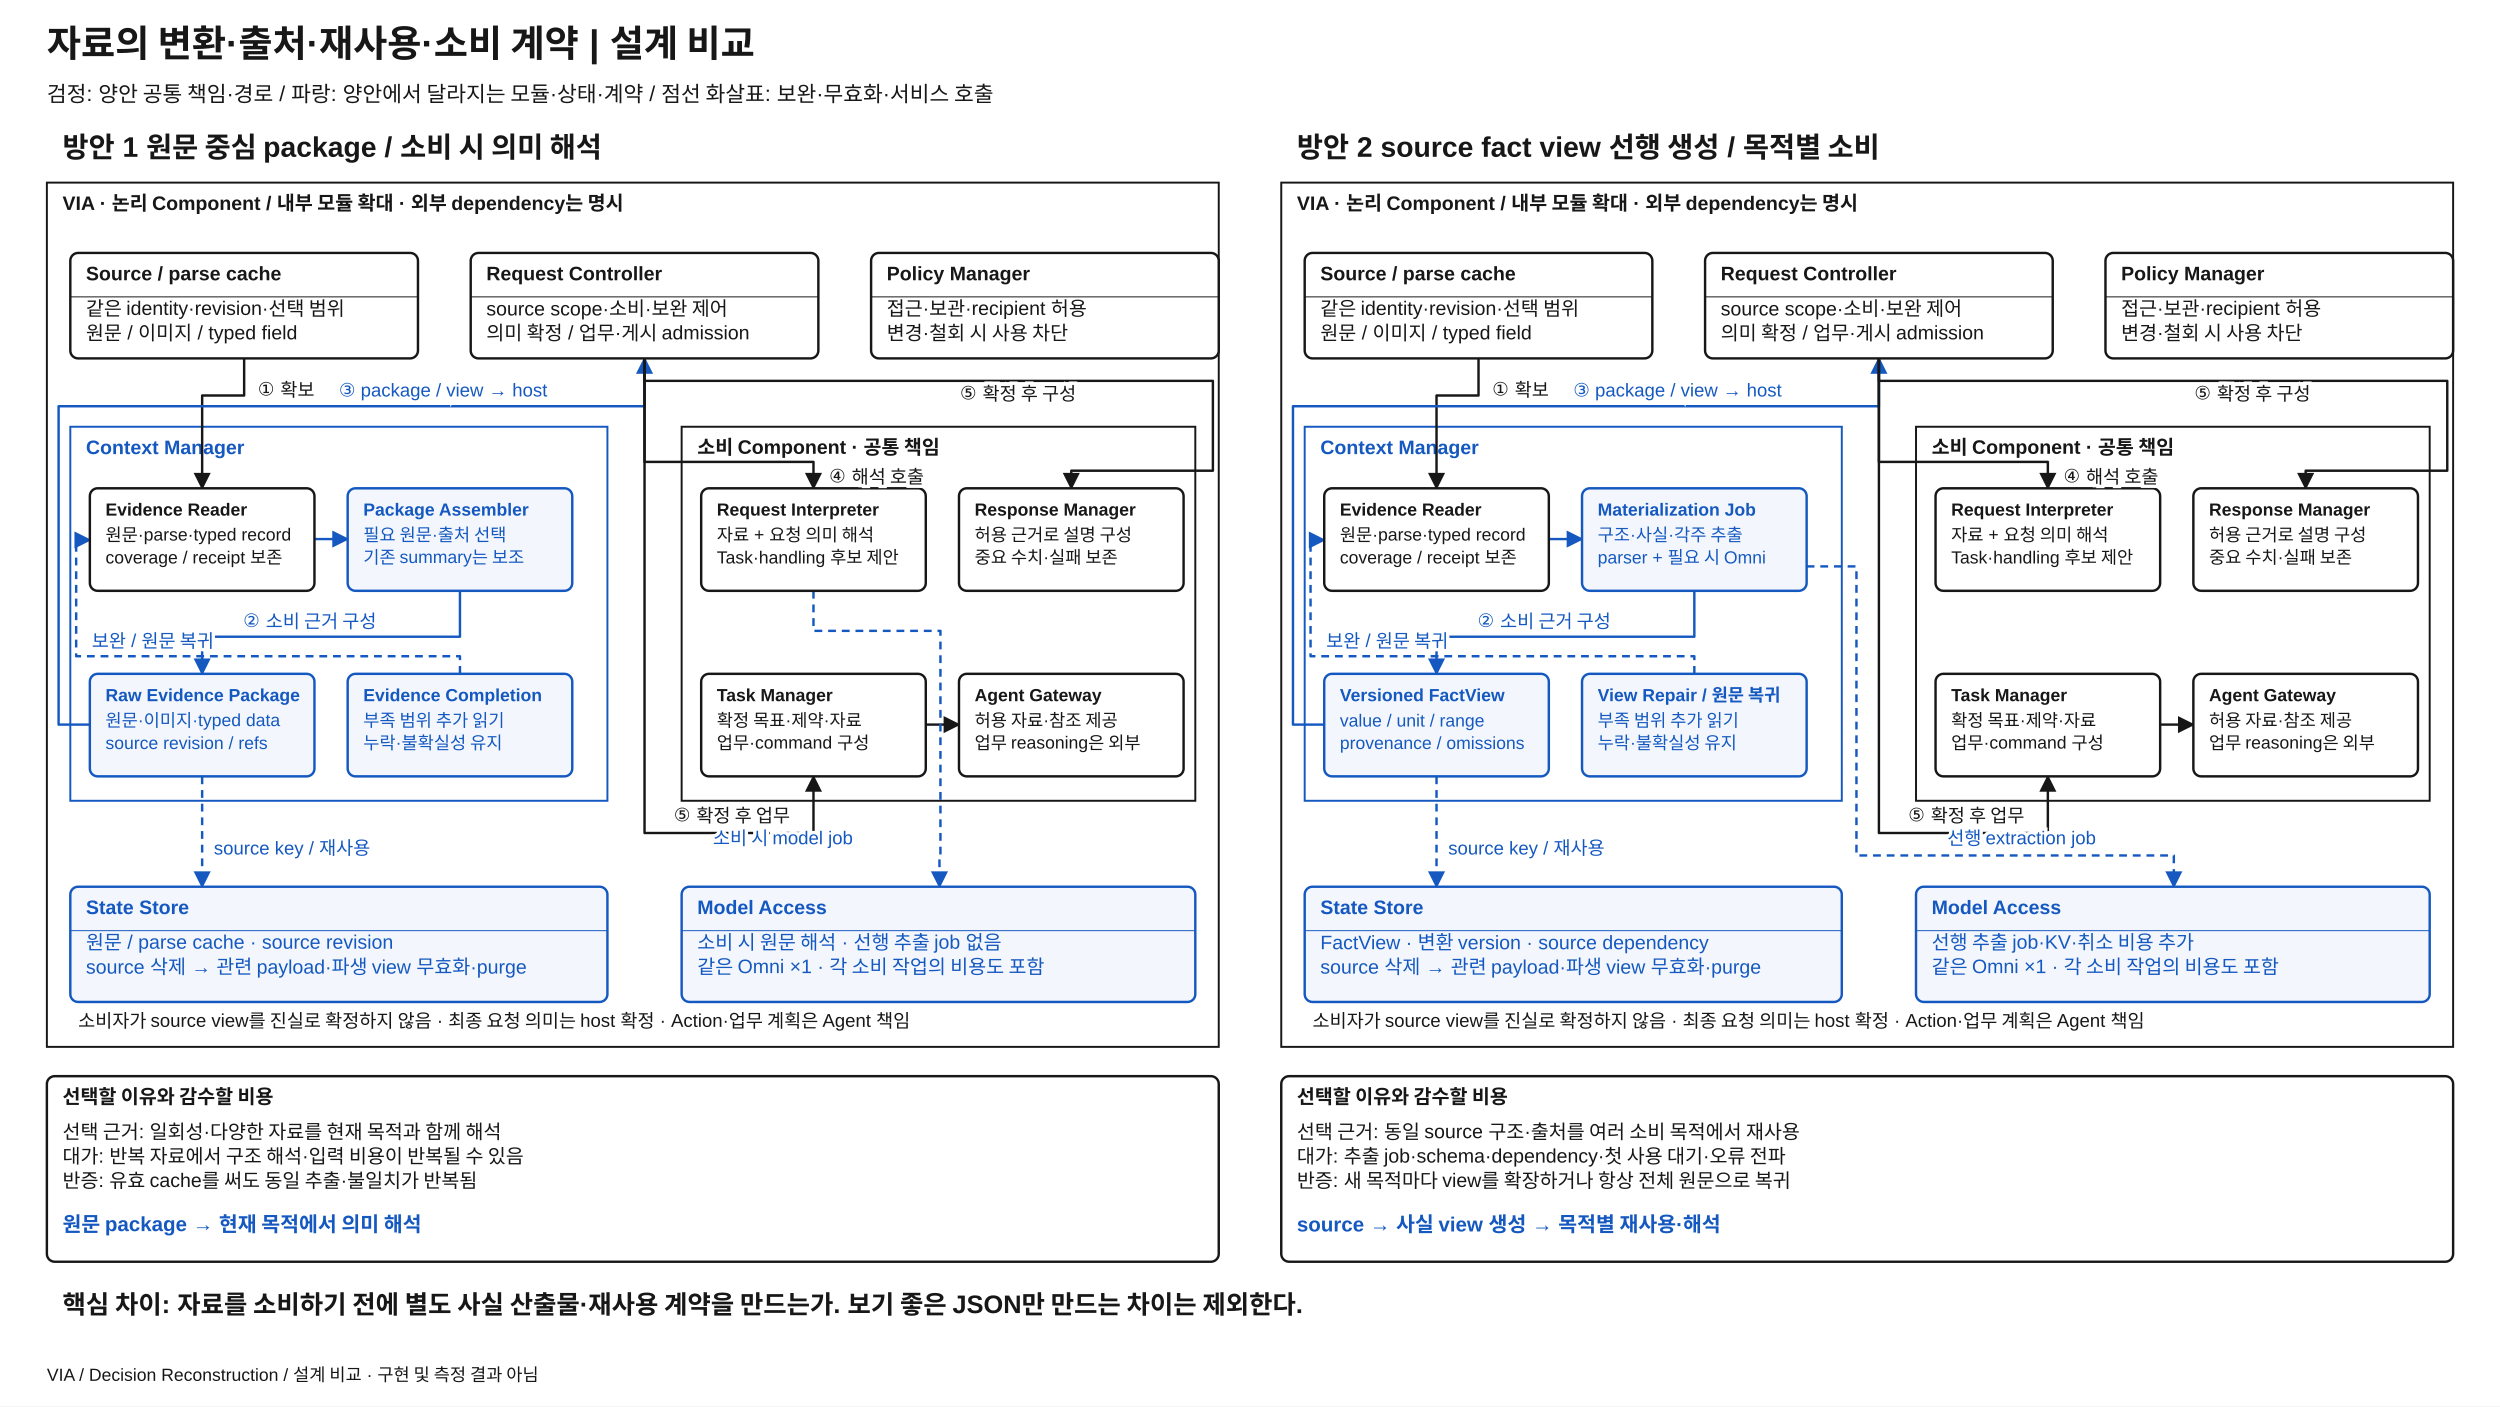
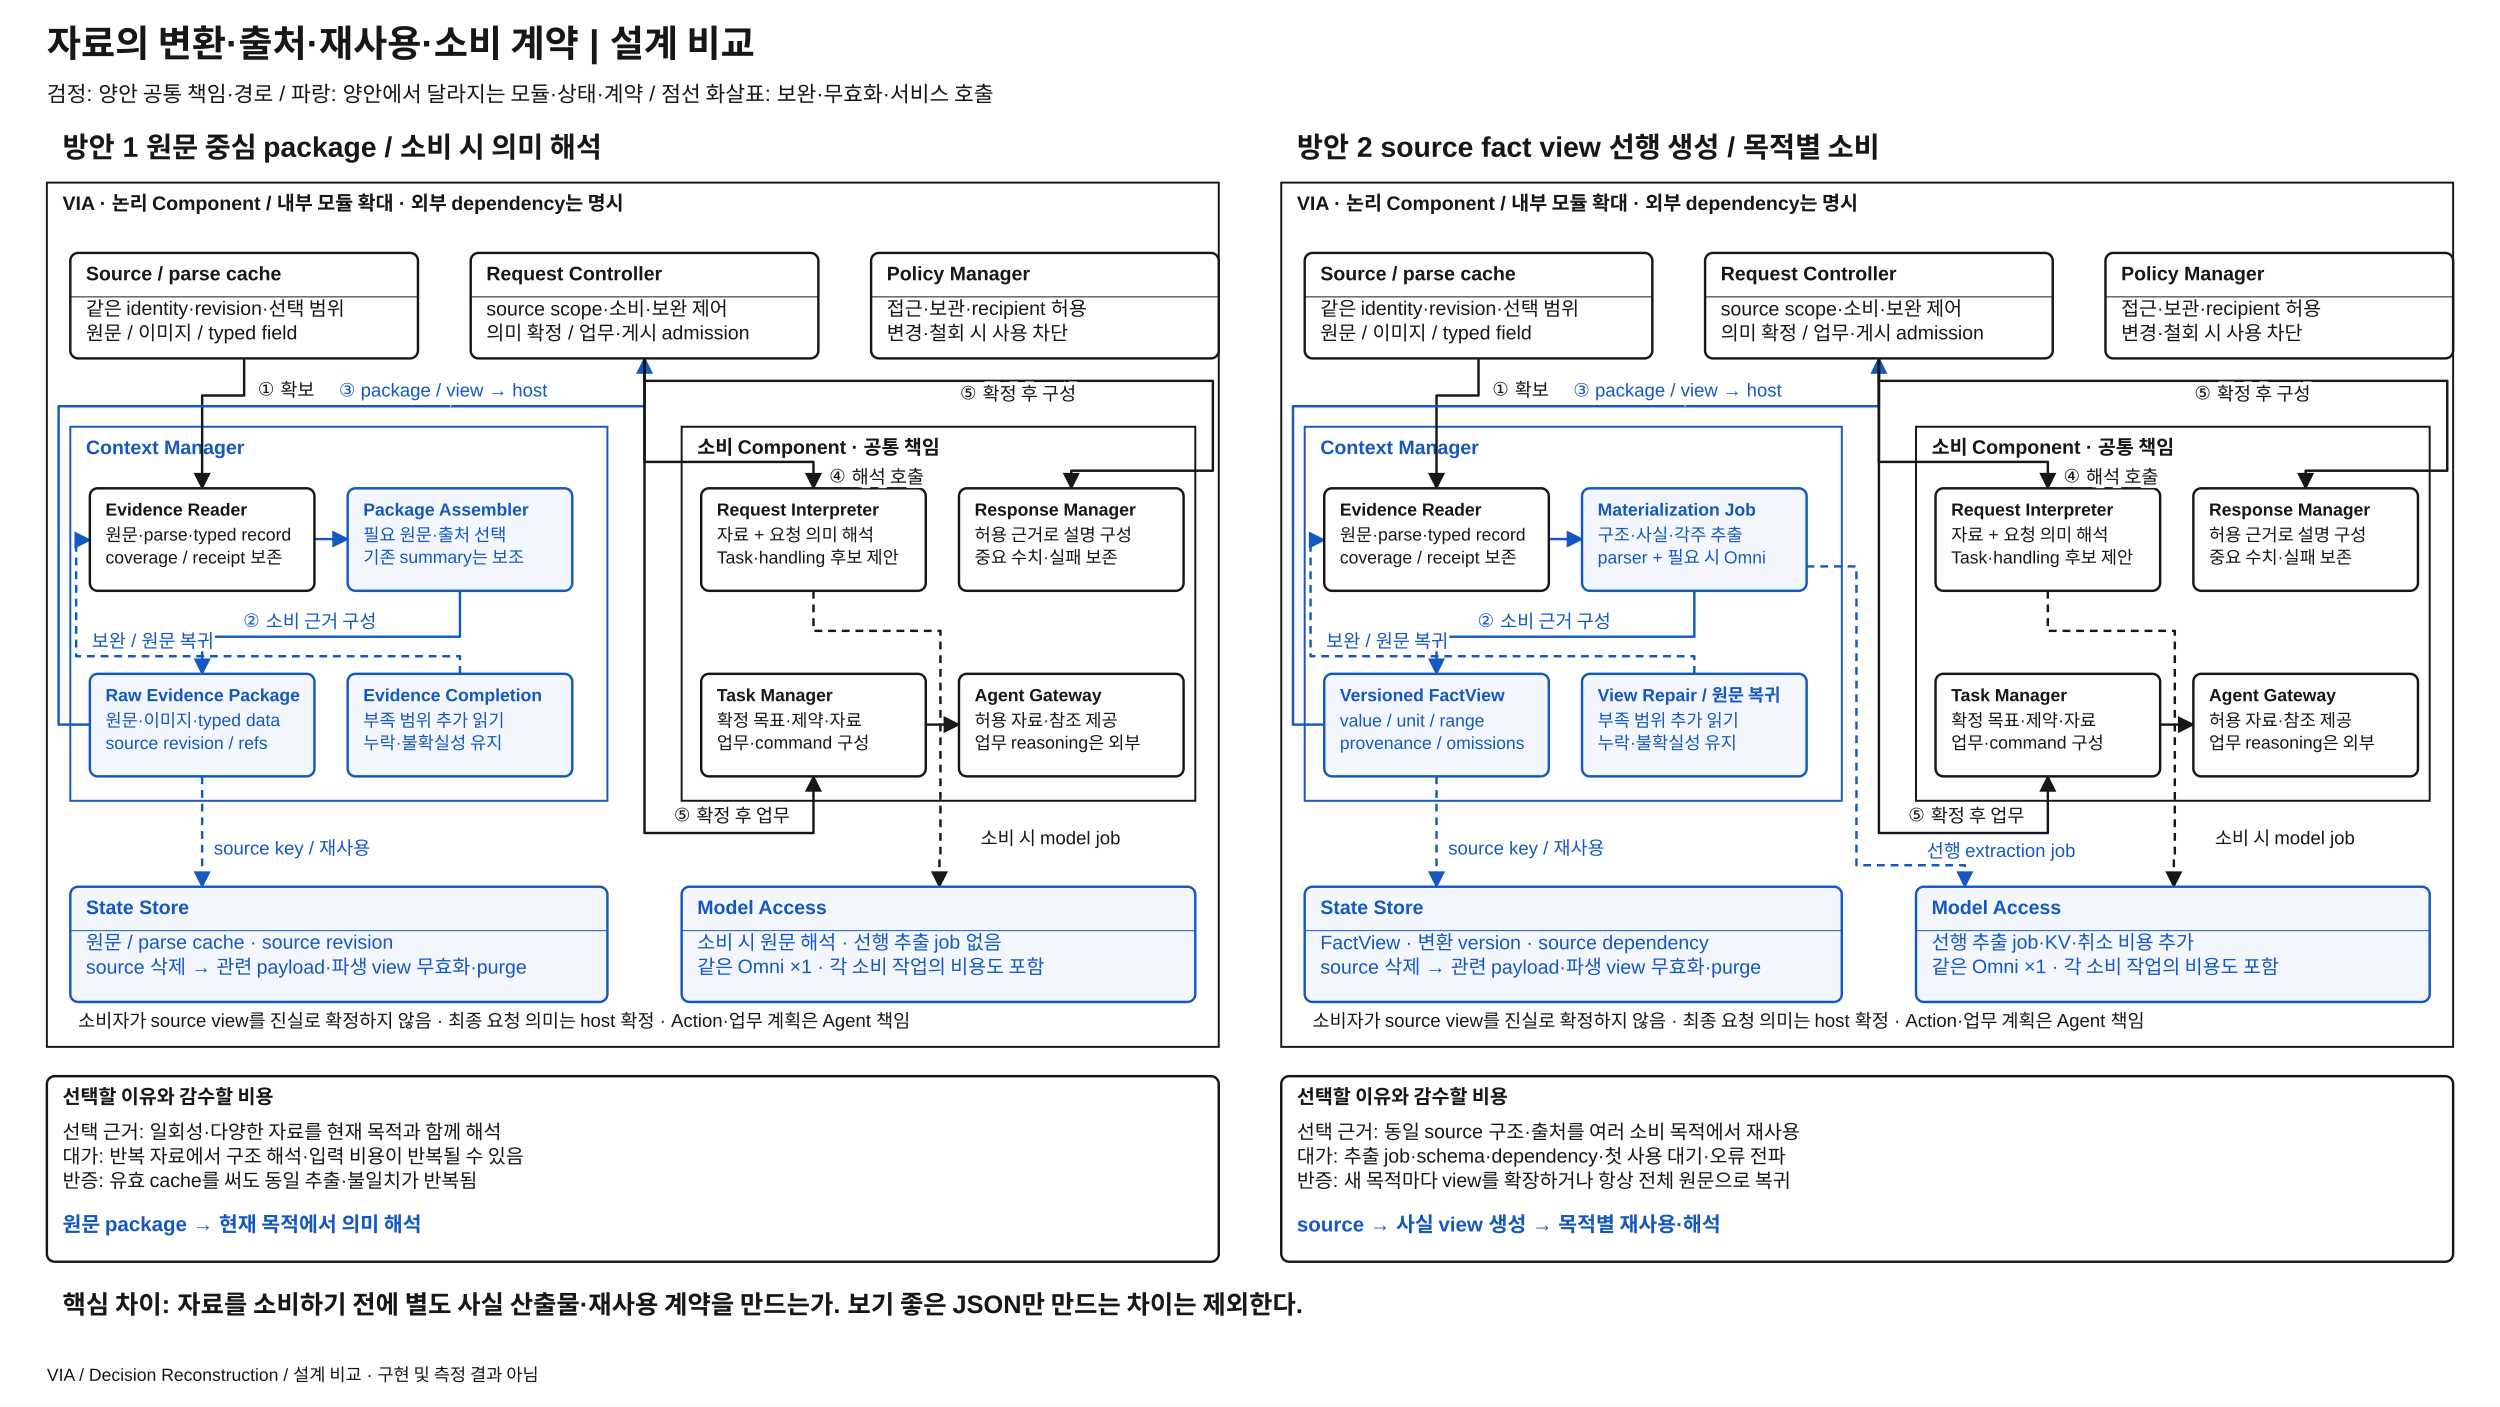
<svg xmlns="http://www.w3.org/2000/svg" width="2560" height="1440" viewBox="0 0 2560 1440" role="img" aria-labelledby="title desc">
  <defs>
    <marker id="k" viewBox="0 0 10 10" refX="9" refY="5" markerWidth="7" markerHeight="7" orient="auto">
      <path d="M0 0L10 5L0 10Z" fill="#171717" />
    </marker>
    <marker id="b" viewBox="0 0 10 10" refX="9" refY="5" markerWidth="7" markerHeight="7" orient="auto">
      <path d="M0 0L10 5L0 10Z" fill="#1458C0" />
    </marker>
  </defs>
  <rect width="2560" height="1440" fill="white" />
  <g font-family="Arial, Apple SD Gothic Neo, Malgun Gothic, sans-serif">
    <g id="a-boundary">
      <rect x="48" y="187" width="1200" height="885" rx="0" fill="#FFFFFF" stroke="#171717" stroke-width="2" />
      <text x="64" y="215" font-size="20" font-weight="700" fill="#171717">VIA · 논리 Component / 내부 모듈 확대 · 외부 dependency는 명시</text>
    </g>
    <g id="b-boundary">
      <rect x="1312" y="187" width="1200" height="885" rx="0" fill="#FFFFFF" stroke="#171717" stroke-width="2" />
      <text x="1328" y="215" font-size="20" font-weight="700" fill="#171717">VIA · 논리 Component / 내부 모듈 확대 · 외부 dependency는 명시</text>
    </g>
    <g id="a-left">
      <rect x="72" y="437" width="550" height="383" rx="0" fill="#FFFFFF" stroke="#1458C0" stroke-width="2" />
      <text x="88" y="465" font-size="20" font-weight="700" fill="#1458C0">Context Manager</text>
    </g>
    <g id="a-right">
      <rect x="698" y="437" width="526" height="383" rx="0" fill="#FFFFFF" stroke="#171717" stroke-width="2" />
      <text x="714" y="465" font-size="20" font-weight="700" fill="#171717">소비 Component · 공통 책임</text>
    </g>
    <g id="b-left">
      <rect x="1336" y="437" width="550" height="383" rx="0" fill="#FFFFFF" stroke="#1458C0" stroke-width="2" />
      <text x="1352" y="465" font-size="20" font-weight="700" fill="#1458C0">Context Manager</text>
    </g>
    <g id="b-right">
      <rect x="1962" y="437" width="526" height="383" rx="0" fill="#FFFFFF" stroke="#171717" stroke-width="2" />
      <text x="1978" y="465" font-size="20" font-weight="700" fill="#171717">소비 Component · 공통 책임</text>
    </g>
    <polyline id="a-edge-source" points="250,367 250,405 207,405 207,500" fill="none" stroke="#171717" stroke-width="2.5" stroke-linejoin="round" marker-end="url(#k)" />
    <polyline id="a-edge-transform" points="322,552 356,552" fill="none" stroke="#1458C0" stroke-width="2.5" stroke-linejoin="round" marker-end="url(#b)" />
    <polyline id="a-edge-view" points="471,605 471,652 207,652 207,690" fill="none" stroke="#1458C0" stroke-width="2.5" stroke-linejoin="round" marker-end="url(#b)" />
    <polyline id="a-edge-storage" points="207,795 207,908" fill="none" stroke="#1458C0" stroke-width="2.5" stroke-linejoin="round" marker-end="url(#b)" stroke-dasharray="8 6" />
    <polyline id="a-edge-host" points="92,742 60,742 60,416 660,416 660,367" fill="none" stroke="#1458C0" stroke-width="2.5" stroke-linejoin="round" marker-end="url(#b)" />
    <polyline id="a-edge-interpret" points="660,367 660,473 833,473 833,500" fill="none" stroke="#171717" stroke-width="2.5" stroke-linejoin="round" marker-end="url(#k)" />
    <polyline id="a-edge-respond" points="660,367 660,390 1242,390 1242,482 1097,482 1097,500" fill="none" stroke="#171717" stroke-width="2.5" stroke-linejoin="round" marker-end="url(#k)" />
    <polyline id="a-edge-task" points="660,367 660,853 833,853 833,795" fill="none" stroke="#171717" stroke-width="2.5" stroke-linejoin="round" marker-end="url(#k)" />
    <polyline id="a-edge-gateway" points="948,742 982,742" fill="none" stroke="#171717" stroke-width="2.5" stroke-linejoin="round" marker-end="url(#k)" />
    <polyline id="a-edge-repair" points="471,690 471,672 78,672 78,553 92,553" fill="none" stroke="#1458C0" stroke-width="2.5" stroke-linejoin="round" marker-end="url(#b)" stroke-dasharray="8 6" />
-     <polyline id="a-edge-model" points="833,605 833,646 963,646 963,876 962,876 962,908" fill="none" stroke="#1458C0" stroke-width="2.5" stroke-linejoin="round" marker-end="url(#b)" stroke-dasharray="8 6" />
+     <polyline id="a-edge-model" points="833,605 833,646 963,646 963,876 962,876 962,908" fill="none" stroke="#171717" stroke-width="2.5" stroke-linejoin="round" marker-end="url(#k)" stroke-dasharray="8 6" />
    <polyline id="b-edge-source" points="1514,367 1514,405 1471,405 1471,500" fill="none" stroke="#171717" stroke-width="2.5" stroke-linejoin="round" marker-end="url(#k)" />
    <polyline id="b-edge-transform" points="1586,552 1620,552" fill="none" stroke="#1458C0" stroke-width="2.5" stroke-linejoin="round" marker-end="url(#b)" />
    <polyline id="b-edge-view" points="1735,605 1735,652 1471,652 1471,690" fill="none" stroke="#1458C0" stroke-width="2.5" stroke-linejoin="round" marker-end="url(#b)" />
    <polyline id="b-edge-storage" points="1471,795 1471,908" fill="none" stroke="#1458C0" stroke-width="2.5" stroke-linejoin="round" marker-end="url(#b)" stroke-dasharray="8 6" />
    <polyline id="b-edge-host" points="1356,742 1324,742 1324,416 1924,416 1924,367" fill="none" stroke="#1458C0" stroke-width="2.5" stroke-linejoin="round" marker-end="url(#b)" />
    <polyline id="b-edge-interpret" points="1924,367 1924,473 2097,473 2097,500" fill="none" stroke="#171717" stroke-width="2.5" stroke-linejoin="round" marker-end="url(#k)" />
    <polyline id="b-edge-respond" points="1924,367 1924,390 2506,390 2506,482 2361,482 2361,500" fill="none" stroke="#171717" stroke-width="2.5" stroke-linejoin="round" marker-end="url(#k)" />
    <polyline id="b-edge-task" points="1924,367 1924,853 2097,853 2097,795" fill="none" stroke="#171717" stroke-width="2.5" stroke-linejoin="round" marker-end="url(#k)" />
    <polyline id="b-edge-gateway" points="2212,742 2246,742" fill="none" stroke="#171717" stroke-width="2.5" stroke-linejoin="round" marker-end="url(#k)" />
    <polyline id="b-edge-repair" points="1735,690 1735,672 1342,672 1342,553 1356,553" fill="none" stroke="#1458C0" stroke-width="2.5" stroke-linejoin="round" marker-end="url(#b)" stroke-dasharray="8 6" />
-     <polyline id="b-edge-model" points="1850,580 1901,580 1901,876 2226,876 2226,908" fill="none" stroke="#1458C0" stroke-width="2.5" stroke-linejoin="round" marker-end="url(#b)" stroke-dasharray="8 6" />
+     <polyline id="b-edge-model" points="2097,605 2097,646 2227,646 2227,876 2226,876 2226,908" fill="none" stroke="#171717" stroke-width="2.5" stroke-linejoin="round" marker-end="url(#k)" stroke-dasharray="8 6" />
+     <polyline id="b-edge-extraction" points="1850,580 1901,580 1901,886 2012,886 2012,908" fill="none" stroke="#1458C0" stroke-width="2.5" stroke-linejoin="round" marker-end="url(#b)" stroke-dasharray="8 6" />
    <g id="a-top0">
      <rect x="72" y="259" width="356" height="108" rx="8" fill="#FFFFFF" stroke="#171717" stroke-width="2.5" />
      <text x="88" y="287" font-size="20" font-weight="700" fill="#171717">Source / parse cache</text>
      <path d="M72 304H428" stroke="#171717" fill="none" />
      <text x="88" y="323" font-size="20" fill="#171717">같은 identity·revision·선택 범위</text>
      <text x="88" y="348" font-size="20" fill="#171717">원문 / 이미지 / typed field</text>
    </g>
    <g id="a-top1">
      <rect x="482" y="259" width="356" height="108" rx="8" fill="#FFFFFF" stroke="#171717" stroke-width="2.5" />
      <text x="498" y="287" font-size="20" font-weight="700" fill="#171717">Request Controller</text>
      <path d="M482 304H838" stroke="#171717" fill="none" />
      <text x="498" y="323" font-size="20" fill="#171717">source scope·소비·보완 제어</text>
      <text x="498" y="348" font-size="20" fill="#171717">의미 확정 / 업무·게시 admission</text>
    </g>
    <g id="a-top2">
      <rect x="892" y="259" width="356" height="108" rx="8" fill="#FFFFFF" stroke="#171717" stroke-width="2.5" />
      <text x="908" y="287" font-size="20" font-weight="700" fill="#171717">Policy Manager</text>
      <path d="M892 304H1248" stroke="#171717" fill="none" />
      <text x="908" y="323" font-size="20" fill="#171717">접근·보관·recipient 허용</text>
      <text x="908" y="348" font-size="20" fill="#171717">변경·철회 시 사용 차단</text>
    </g>
    <g id="a-read">
      <rect x="92" y="500" width="230" height="105" rx="8" fill="#FFFFFF" stroke="#171717" stroke-width="2.5" />
      <text x="108" y="528" font-size="18" font-weight="700" fill="#171717">Evidence Reader</text>
      <text x="108" y="554" font-size="18" fill="#171717">원문·parse·typed record</text>
      <text x="108" y="577" font-size="18" fill="#171717">coverage / receipt 보존</text>
    </g>
    <g id="a-transform">
      <rect x="356" y="500" width="230" height="105" rx="8" fill="#F3F7FD" stroke="#1458C0" stroke-width="2.5" />
      <text x="372" y="528" font-size="18" font-weight="700" fill="#1458C0">Package Assembler</text>
      <text x="372" y="554" font-size="18" fill="#1458C0">필요 원문·출처 선택</text>
      <text x="372" y="577" font-size="18" fill="#1458C0">기존 summary는 보조</text>
    </g>
    <g id="a-view">
      <rect x="92" y="690" width="230" height="105" rx="8" fill="#F3F7FD" stroke="#1458C0" stroke-width="2.5" />
      <text x="108" y="718" font-size="18" font-weight="700" fill="#1458C0">Raw Evidence Package</text>
      <text x="108" y="744" font-size="18" fill="#1458C0">원문·이미지·typed data</text>
      <text x="108" y="767" font-size="18" fill="#1458C0">source revision / refs</text>
    </g>
    <g id="a-repair">
      <rect x="356" y="690" width="230" height="105" rx="8" fill="#F3F7FD" stroke="#1458C0" stroke-width="2.5" />
      <text x="372" y="718" font-size="18" font-weight="700" fill="#1458C0">Evidence Completion</text>
      <text x="372" y="744" font-size="18" fill="#1458C0">부족 범위 추가 읽기</text>
      <text x="372" y="767" font-size="18" fill="#1458C0">누락·불확실성 유지</text>
    </g>
    <g id="a-interpret">
      <rect x="718" y="500" width="230" height="105" rx="8" fill="#FFFFFF" stroke="#171717" stroke-width="2.5" />
      <text x="734" y="528" font-size="18" font-weight="700" fill="#171717">Request Interpreter</text>
      <text x="734" y="554" font-size="18" fill="#171717">자료 + 요청 의미 해석</text>
      <text x="734" y="577" font-size="18" fill="#171717">Task·handling 후보 제안</text>
    </g>
    <g id="a-respond">
      <rect x="982" y="500" width="230" height="105" rx="8" fill="#FFFFFF" stroke="#171717" stroke-width="2.5" />
      <text x="998" y="528" font-size="18" font-weight="700" fill="#171717">Response Manager</text>
      <text x="998" y="554" font-size="18" fill="#171717">허용 근거로 설명 구성</text>
      <text x="998" y="577" font-size="18" fill="#171717">중요 수치·실패 보존</text>
    </g>
    <g id="a-task">
      <rect x="718" y="690" width="230" height="105" rx="8" fill="#FFFFFF" stroke="#171717" stroke-width="2.5" />
      <text x="734" y="718" font-size="18" font-weight="700" fill="#171717">Task Manager</text>
      <text x="734" y="744" font-size="18" fill="#171717">확정 목표·제약·자료</text>
      <text x="734" y="767" font-size="18" fill="#171717">업무·command 구성</text>
    </g>
    <g id="a-gateway">
      <rect x="982" y="690" width="230" height="105" rx="8" fill="#FFFFFF" stroke="#171717" stroke-width="2.5" />
      <text x="998" y="718" font-size="18" font-weight="700" fill="#171717">Agent Gateway</text>
      <text x="998" y="744" font-size="18" fill="#171717">허용 자료·참조 제공</text>
      <text x="998" y="767" font-size="18" fill="#171717">업무 reasoning은 외부</text>
    </g>
    <g id="a-supportL">
      <rect x="72" y="908" width="550" height="118" rx="8" fill="#F3F7FD" stroke="#1458C0" stroke-width="2.5" />
      <text x="88" y="936" font-size="20" font-weight="700" fill="#1458C0">State Store</text>
      <path d="M72 953H622" stroke="#1458C0" fill="none" />
      <text x="88" y="972" font-size="20" fill="#1458C0">원문 / parse cache · source revision</text>
      <text x="88" y="997" font-size="20" fill="#1458C0">source 삭제 → 관련 payload·파생 view 무효화·purge</text>
    </g>
    <g id="a-supportR">
      <rect x="698" y="908" width="526" height="118" rx="8" fill="#F3F7FD" stroke="#1458C0" stroke-width="2.5" />
      <text x="714" y="936" font-size="20" font-weight="700" fill="#1458C0">Model Access</text>
      <path d="M698 953H1224" stroke="#1458C0" fill="none" />
      <text x="714" y="972" font-size="20" fill="#1458C0">소비 시 원문 해석 · 선행 추출 job 없음</text>
      <text x="714" y="997" font-size="20" fill="#1458C0">같은 Omni ×1 · 각 소비 작업의 비용도 포함</text>
    </g>
    <g id="b-top0">
      <rect x="1336" y="259" width="356" height="108" rx="8" fill="#FFFFFF" stroke="#171717" stroke-width="2.5" />
      <text x="1352" y="287" font-size="20" font-weight="700" fill="#171717">Source / parse cache</text>
      <path d="M1336 304H1692" stroke="#171717" fill="none" />
      <text x="1352" y="323" font-size="20" fill="#171717">같은 identity·revision·선택 범위</text>
      <text x="1352" y="348" font-size="20" fill="#171717">원문 / 이미지 / typed field</text>
    </g>
    <g id="b-top1">
      <rect x="1746" y="259" width="356" height="108" rx="8" fill="#FFFFFF" stroke="#171717" stroke-width="2.5" />
      <text x="1762" y="287" font-size="20" font-weight="700" fill="#171717">Request Controller</text>
      <path d="M1746 304H2102" stroke="#171717" fill="none" />
      <text x="1762" y="323" font-size="20" fill="#171717">source scope·소비·보완 제어</text>
      <text x="1762" y="348" font-size="20" fill="#171717">의미 확정 / 업무·게시 admission</text>
    </g>
    <g id="b-top2">
      <rect x="2156" y="259" width="356" height="108" rx="8" fill="#FFFFFF" stroke="#171717" stroke-width="2.5" />
      <text x="2172" y="287" font-size="20" font-weight="700" fill="#171717">Policy Manager</text>
      <path d="M2156 304H2512" stroke="#171717" fill="none" />
      <text x="2172" y="323" font-size="20" fill="#171717">접근·보관·recipient 허용</text>
      <text x="2172" y="348" font-size="20" fill="#171717">변경·철회 시 사용 차단</text>
    </g>
    <g id="b-read">
      <rect x="1356" y="500" width="230" height="105" rx="8" fill="#FFFFFF" stroke="#171717" stroke-width="2.5" />
      <text x="1372" y="528" font-size="18" font-weight="700" fill="#171717">Evidence Reader</text>
      <text x="1372" y="554" font-size="18" fill="#171717">원문·parse·typed record</text>
      <text x="1372" y="577" font-size="18" fill="#171717">coverage / receipt 보존</text>
    </g>
    <g id="b-transform">
      <rect x="1620" y="500" width="230" height="105" rx="8" fill="#F3F7FD" stroke="#1458C0" stroke-width="2.5" />
      <text x="1636" y="528" font-size="18" font-weight="700" fill="#1458C0">Materialization Job</text>
      <text x="1636" y="554" font-size="18" fill="#1458C0">구조·사실·각주 추출</text>
      <text x="1636" y="577" font-size="18" fill="#1458C0">parser + 필요 시 Omni</text>
    </g>
    <g id="b-view">
      <rect x="1356" y="690" width="230" height="105" rx="8" fill="#F3F7FD" stroke="#1458C0" stroke-width="2.5" />
      <text x="1372" y="718" font-size="18" font-weight="700" fill="#1458C0">Versioned FactView</text>
      <text x="1372" y="744" font-size="18" fill="#1458C0">value / unit / range</text>
      <text x="1372" y="767" font-size="18" fill="#1458C0">provenance / omissions</text>
    </g>
    <g id="b-repair">
      <rect x="1620" y="690" width="230" height="105" rx="8" fill="#F3F7FD" stroke="#1458C0" stroke-width="2.5" />
      <text x="1636" y="718" font-size="18" font-weight="700" fill="#1458C0">View Repair / 원문 복귀</text>
      <text x="1636" y="744" font-size="18" fill="#1458C0">부족 범위 추가 읽기</text>
      <text x="1636" y="767" font-size="18" fill="#1458C0">누락·불확실성 유지</text>
    </g>
    <g id="b-interpret">
      <rect x="1982" y="500" width="230" height="105" rx="8" fill="#FFFFFF" stroke="#171717" stroke-width="2.5" />
      <text x="1998" y="528" font-size="18" font-weight="700" fill="#171717">Request Interpreter</text>
      <text x="1998" y="554" font-size="18" fill="#171717">자료 + 요청 의미 해석</text>
      <text x="1998" y="577" font-size="18" fill="#171717">Task·handling 후보 제안</text>
    </g>
    <g id="b-respond">
      <rect x="2246" y="500" width="230" height="105" rx="8" fill="#FFFFFF" stroke="#171717" stroke-width="2.5" />
      <text x="2262" y="528" font-size="18" font-weight="700" fill="#171717">Response Manager</text>
      <text x="2262" y="554" font-size="18" fill="#171717">허용 근거로 설명 구성</text>
      <text x="2262" y="577" font-size="18" fill="#171717">중요 수치·실패 보존</text>
    </g>
    <g id="b-task">
      <rect x="1982" y="690" width="230" height="105" rx="8" fill="#FFFFFF" stroke="#171717" stroke-width="2.5" />
      <text x="1998" y="718" font-size="18" font-weight="700" fill="#171717">Task Manager</text>
      <text x="1998" y="744" font-size="18" fill="#171717">확정 목표·제약·자료</text>
      <text x="1998" y="767" font-size="18" fill="#171717">업무·command 구성</text>
    </g>
    <g id="b-gateway">
      <rect x="2246" y="690" width="230" height="105" rx="8" fill="#FFFFFF" stroke="#171717" stroke-width="2.5" />
      <text x="2262" y="718" font-size="18" font-weight="700" fill="#171717">Agent Gateway</text>
      <text x="2262" y="744" font-size="18" fill="#171717">허용 자료·참조 제공</text>
      <text x="2262" y="767" font-size="18" fill="#171717">업무 reasoning은 외부</text>
    </g>
    <g id="b-supportL">
      <rect x="1336" y="908" width="550" height="118" rx="8" fill="#F3F7FD" stroke="#1458C0" stroke-width="2.5" />
      <text x="1352" y="936" font-size="20" font-weight="700" fill="#1458C0">State Store</text>
      <path d="M1336 953H1886" stroke="#1458C0" fill="none" />
      <text x="1352" y="972" font-size="20" fill="#1458C0">FactView · 변환 version · source dependency</text>
      <text x="1352" y="997" font-size="20" fill="#1458C0">source 삭제 → 관련 payload·파생 view 무효화·purge</text>
    </g>
    <g id="b-supportR">
      <rect x="1962" y="908" width="526" height="118" rx="8" fill="#F3F7FD" stroke="#1458C0" stroke-width="2.5" />
      <text x="1978" y="936" font-size="20" font-weight="700" fill="#1458C0">Model Access</text>
      <path d="M1962 953H2488" stroke="#1458C0" fill="none" />
      <text x="1978" y="972" font-size="20" fill="#1458C0">선행 추출 job·KV·취소 비용 추가</text>
      <text x="1978" y="997" font-size="20" fill="#1458C0">같은 Omni ×1 · 각 소비 작업의 비용도 포함</text>
    </g>
    <g id="a-cost">
      <rect x="48" y="1102" width="1200" height="190" rx="8" fill="#FFFFFF" stroke="#171717" stroke-width="2.5" />
      <text x="64" y="1130" font-size="20" font-weight="700" fill="#171717">선택할 이유와 감수할 비용</text>
      <text x="64" y="1166" font-size="20" fill="#171717">선택 근거: 일회성·다양한 자료를 현재 목적과 함께 해석</text>
      <text x="64" y="1191" font-size="20" fill="#171717">대가: 반복 자료에서 구조 해석·입력 비용이 반복될 수 있음</text>
      <text x="64" y="1216" font-size="20" fill="#171717">반증: 유효 cache를 써도 동일 추출·불일치가 반복됨</text>
    </g>
    <g id="b-cost">
      <rect x="1312" y="1102" width="1200" height="190" rx="8" fill="#FFFFFF" stroke="#171717" stroke-width="2.5" />
      <text x="1328" y="1130" font-size="20" font-weight="700" fill="#171717">선택할 이유와 감수할 비용</text>
      <text x="1328" y="1166" font-size="20" fill="#171717">선택 근거: 동일 source 구조·출처를 여러 소비 목적에서 재사용</text>
      <text x="1328" y="1191" font-size="20" fill="#171717">대가: 추출 job·schema·dependency·첫 사용 대기·오류 전파</text>
      <text x="1328" y="1216" font-size="20" fill="#171717">반증: 새 목적마다 view를 확장하거나 항상 전체 원문으로 복귀</text>
    </g>
    <text x="264" y="405" font-size="19" fill="#171717" stroke="white" stroke-width="7" paint-order="stroke">① 확보</text>
    <text x="249" y="642" font-size="19" fill="#1458C0" stroke="white" stroke-width="7" paint-order="stroke">② 소비 근거 구성</text>
    <text x="219" y="875" font-size="19" fill="#1458C0" stroke="white" stroke-width="7" paint-order="stroke">source key / 재사용</text>
    <text x="347" y="406" font-size="19" fill="#1458C0" stroke="white" stroke-width="7" paint-order="stroke">③ package / view → host</text>
    <text x="849" y="494" font-size="19" fill="#171717" stroke="white" stroke-width="7" paint-order="stroke">④ 해석 호출</text>
    <text x="983" y="409" font-size="19" fill="#171717" stroke="white" stroke-width="7" paint-order="stroke">⑤ 확정 후 구성</text>
    <text x="690" y="841" font-size="19" fill="#171717" stroke="white" stroke-width="7" paint-order="stroke">⑤ 확정 후 업무</text>
    <text x="94" y="663" font-size="19" fill="#1458C0" stroke="white" stroke-width="7" paint-order="stroke">보완 / 원문 복귀</text>
-     <text x="730" y="865" font-size="19" fill="#1458C0" stroke="white" stroke-width="7" paint-order="stroke">소비 시 model job</text>
+     <text x="1004" y="865" font-size="19" fill="#171717" stroke="white" stroke-width="7" paint-order="stroke">소비 시 model job</text>
    <text x="1528" y="405" font-size="19" fill="#171717" stroke="white" stroke-width="7" paint-order="stroke">① 확보</text>
    <text x="1513" y="642" font-size="19" fill="#1458C0" stroke="white" stroke-width="7" paint-order="stroke">② 소비 근거 구성</text>
    <text x="1483" y="875" font-size="19" fill="#1458C0" stroke="white" stroke-width="7" paint-order="stroke">source key / 재사용</text>
    <text x="1611" y="406" font-size="19" fill="#1458C0" stroke="white" stroke-width="7" paint-order="stroke">③ package / view → host</text>
    <text x="2113" y="494" font-size="19" fill="#171717" stroke="white" stroke-width="7" paint-order="stroke">④ 해석 호출</text>
    <text x="2247" y="409" font-size="19" fill="#171717" stroke="white" stroke-width="7" paint-order="stroke">⑤ 확정 후 구성</text>
    <text x="1954" y="841" font-size="19" fill="#171717" stroke="white" stroke-width="7" paint-order="stroke">⑤ 확정 후 업무</text>
    <text x="1358" y="663" font-size="19" fill="#1458C0" stroke="white" stroke-width="7" paint-order="stroke">보완 / 원문 복귀</text>
-     <text x="1994" y="865" font-size="19" fill="#1458C0" stroke="white" stroke-width="7" paint-order="stroke">선행 extraction job</text>
+     <text x="2268" y="865" font-size="19" fill="#171717" stroke="white" stroke-width="7" paint-order="stroke">소비 시 model job</text>
+     <text x="1973" y="878" font-size="19" fill="#1458C0" stroke="white" stroke-width="7" paint-order="stroke">선행 extraction job</text>
    <text x="48" y="58" font-size="38" font-weight="700" fill="#171717">자료의 변환·출처·재사용·소비 계약  |  설계 비교</text>
    <text x="48" y="104" font-size="22" font-weight="400" fill="#171717">검정: 양안 공통 책임·경로   /   파랑: 양안에서 달라지는 모듈·상태·계약   /   점선 화살표: 보완·무효화·서비스 호출</text>
    <text x="48" y="1414" font-size="18" font-weight="400" fill="#171717">VIA  /  Decision Reconstruction  /  설계 비교 · 구현 및 측정 결과 아님</text>
    <text x="64" y="161" font-size="29" font-weight="700" fill="#171717">방안 1  원문 중심 package / 소비 시 의미 해석</text>
    <text x="1328" y="161" font-size="29" font-weight="700" fill="#171717">방안 2  source fact view 선행 생성 / 목적별 소비</text>
    <text x="80" y="1052" font-size="19" font-weight="400" fill="#171717">소비자가 source view를 진실로 확정하지 않음 · 최종 요청 의미는 host 확정 · Action·업무 계획은 Agent 책임</text>
    <text x="1344" y="1052" font-size="19" font-weight="400" fill="#171717">소비자가 source view를 진실로 확정하지 않음 · 최종 요청 의미는 host 확정 · Action·업무 계획은 Agent 책임</text>
    <text x="64" y="1261" font-size="21" font-weight="700" fill="#1458C0">원문 package → 현재 목적에서 의미 해석</text>
    <text x="1328" y="1261" font-size="21" font-weight="700" fill="#1458C0">source → 사실 view 생성 → 목적별 재사용·해석</text>
    <text x="64" y="1345" font-size="26" font-weight="700" fill="#171717">핵심 차이: 자료를 소비하기 전에 별도 사실 산출물·재사용 계약을 만드는가. 보기 좋은 JSON만 만드는 차이는 제외한다.</text>
  </g>
</svg>
